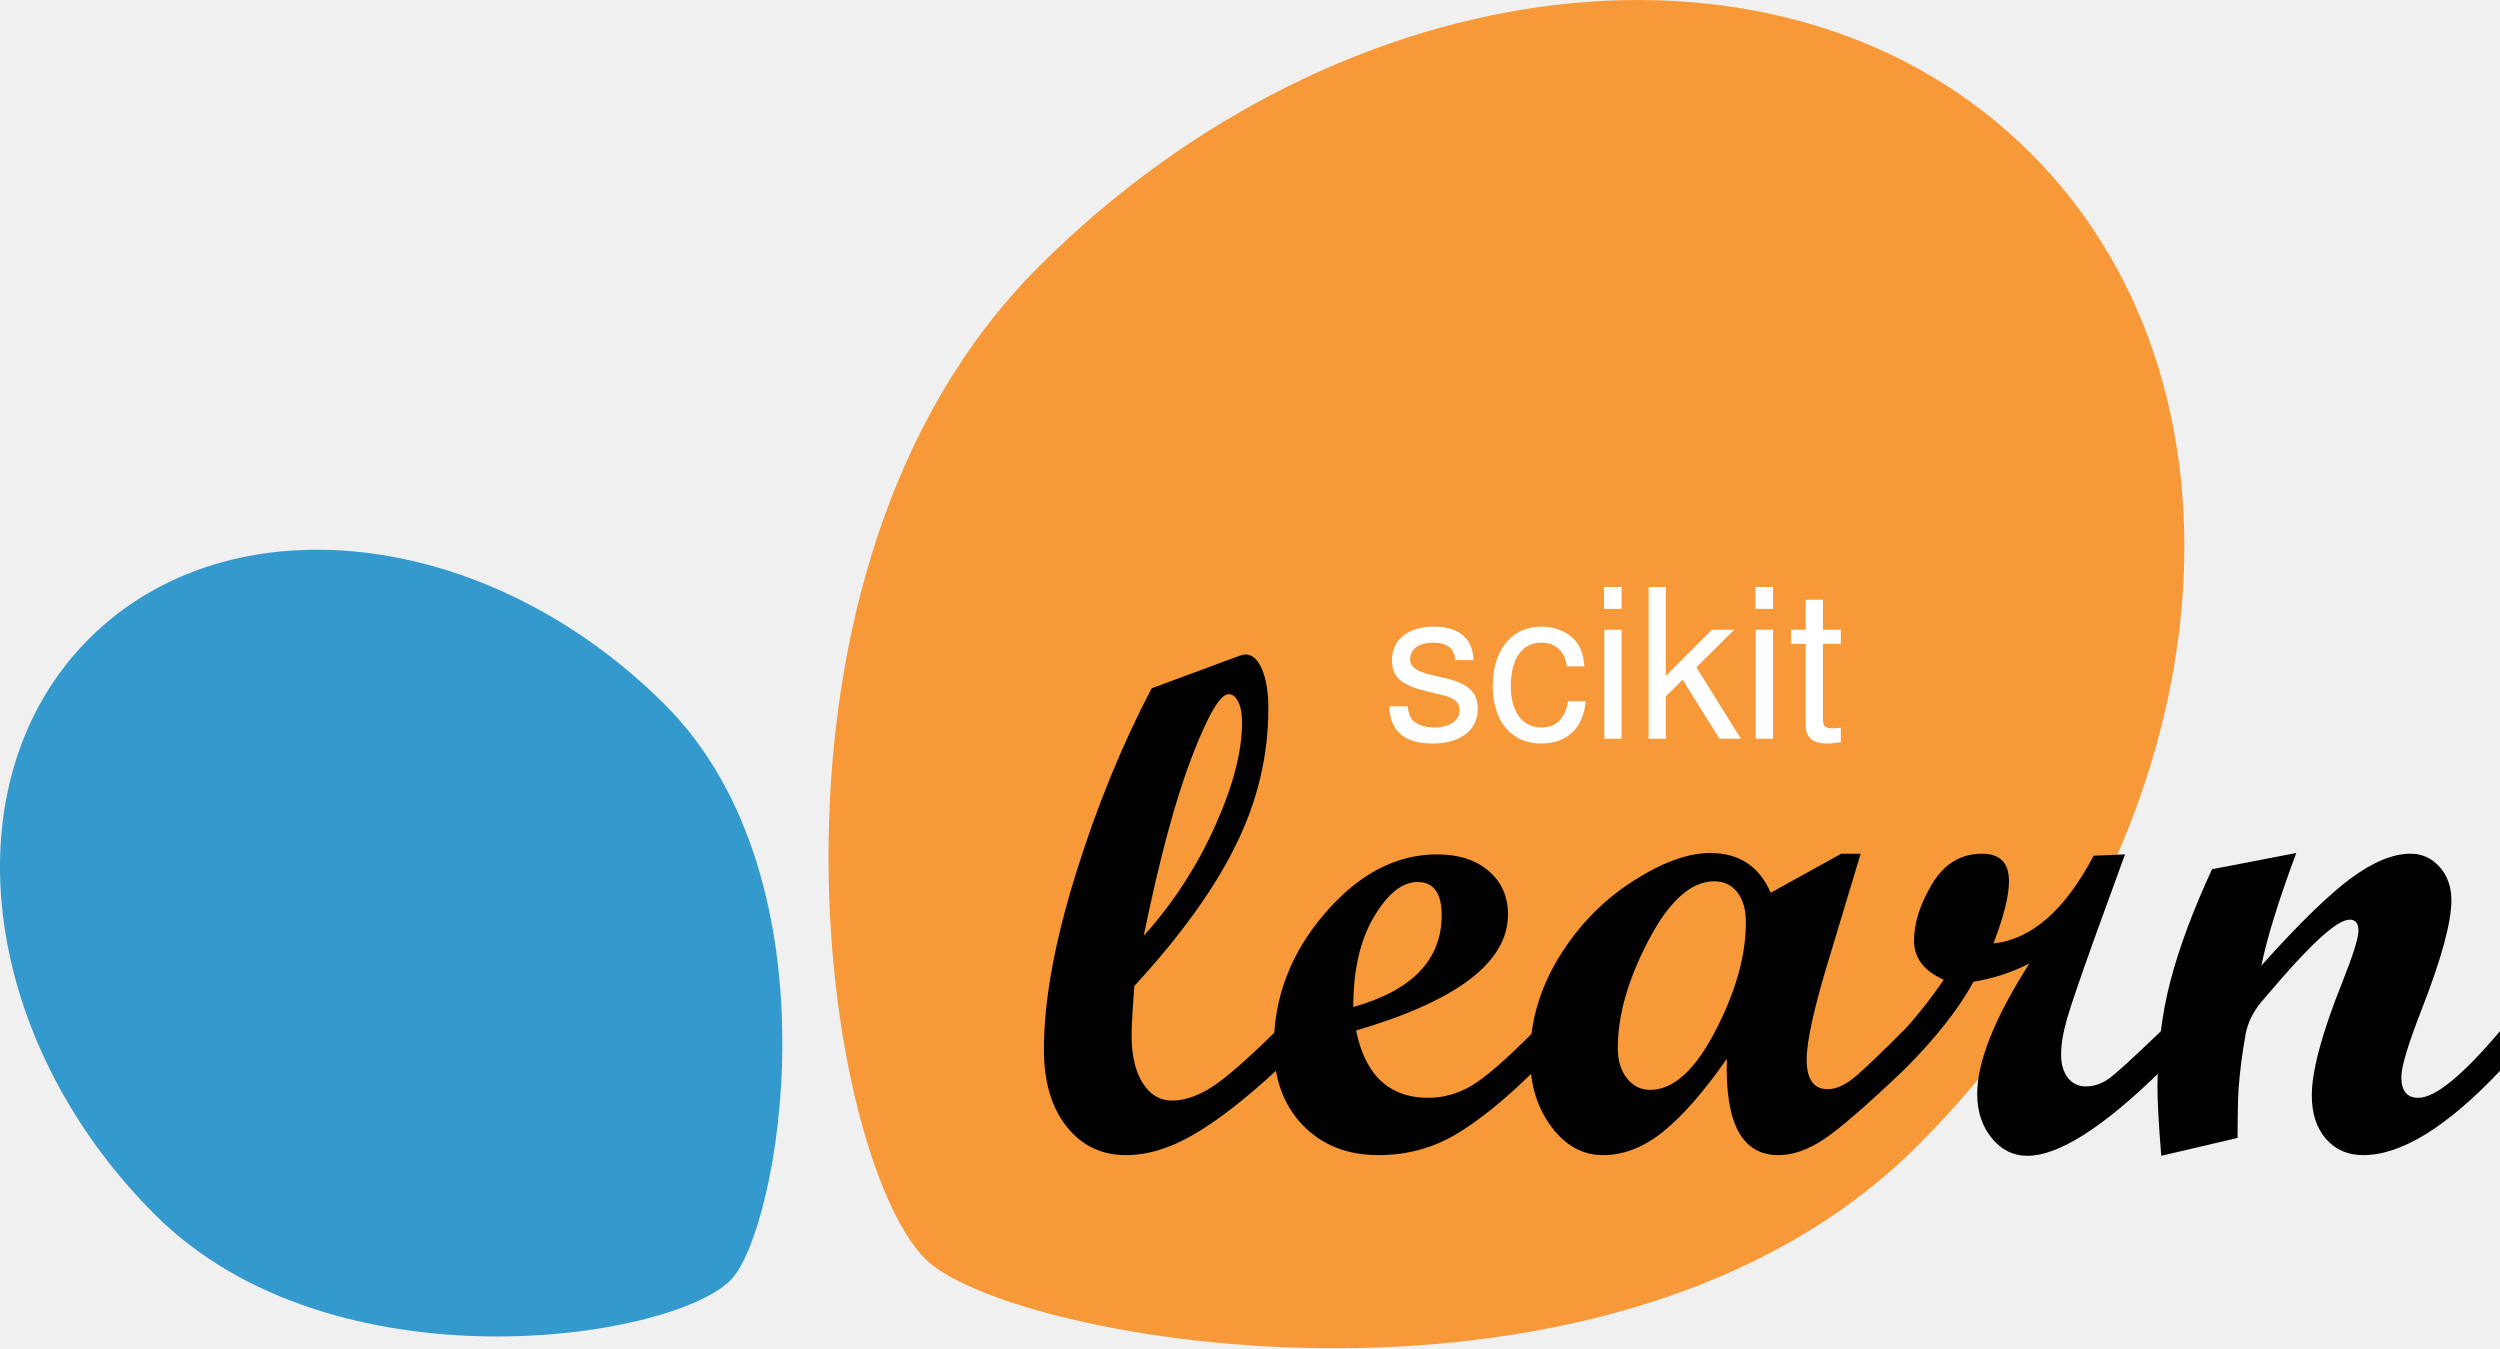
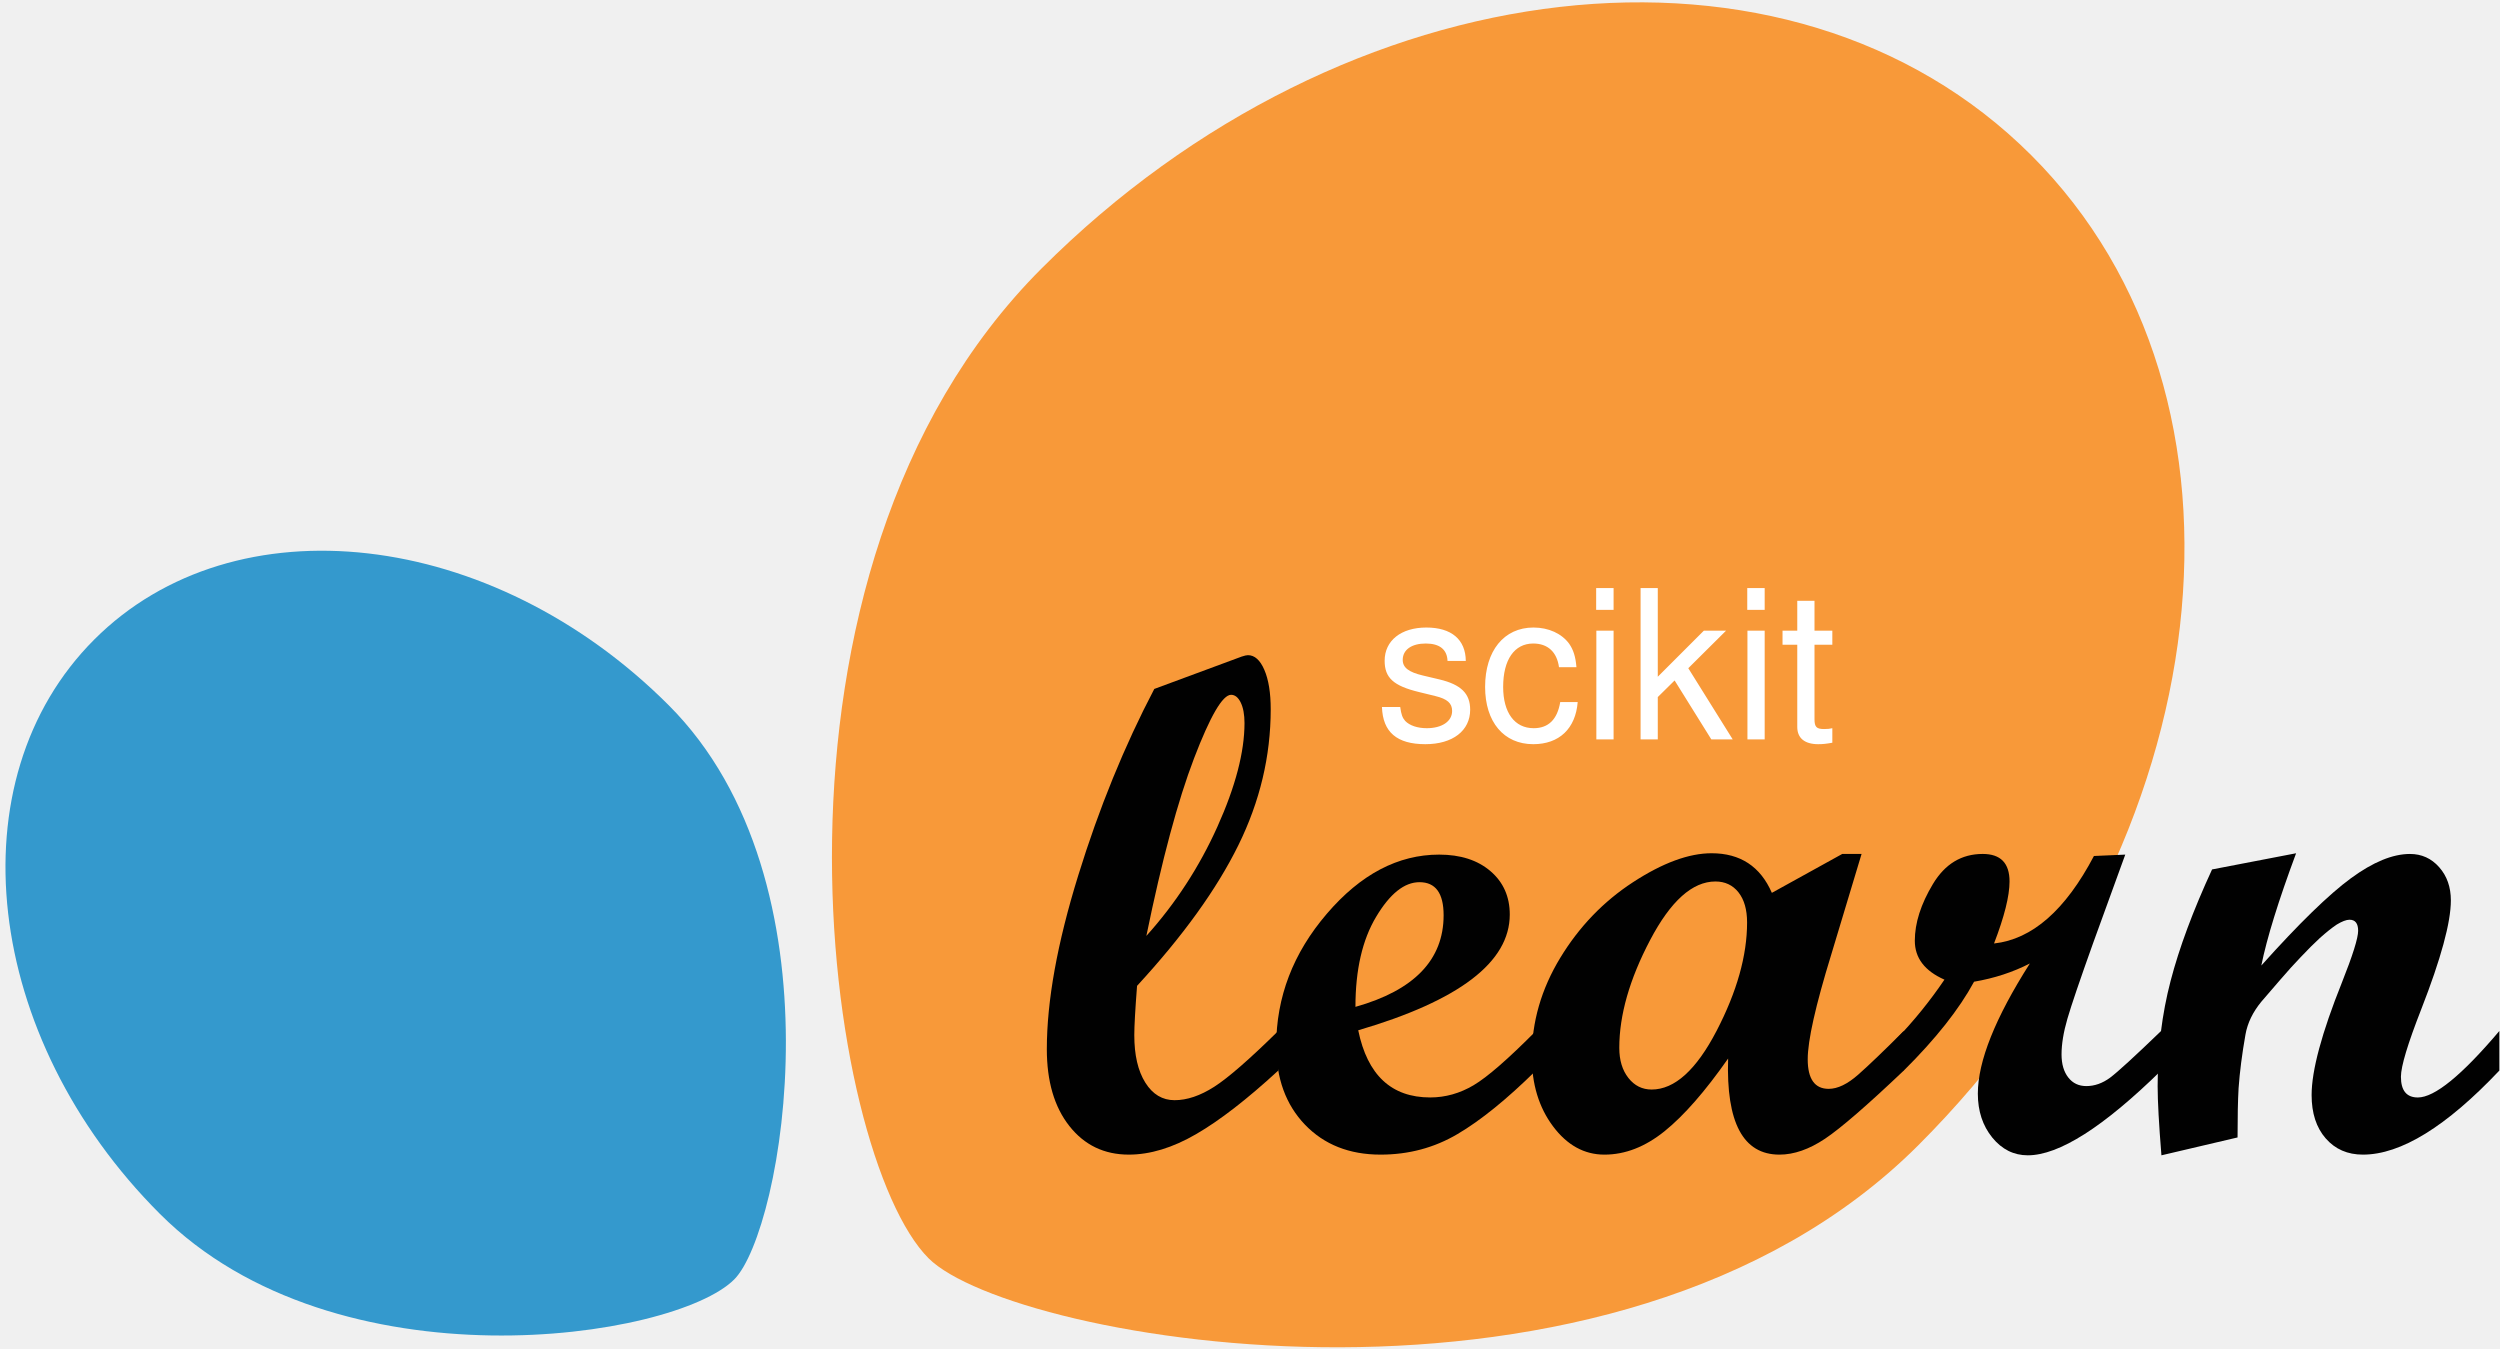
- <svg xmlns="http://www.w3.org/2000/svg" version="1.1" id="Layer_1" x="0px" y="0px" width="73.374mm" height="39.571mm" viewBox="0 0 277.319 149.559" enable-background="new 0 0 792 612" xml:space="preserve">
-   <defs id="defs33" />
-   <g id="g3" transform="translate(-120.6086,-220.2602)">
-     <path d="m 333.32,347.348 c 33.869,-33.867 39.498,-83.146 12.572,-110.07 -26.922,-26.921 -76.199,-21.293 -110.066,12.572 -33.867,33.866 -24.07,98.568 -12.57,110.07 9.293,9.293 76.199,21.293 110.064,-12.572 z" id="path5" style="fill:#f89939" />
-     <path d="m 194.35,298.411 c -19.648,-19.648 -48.242,-22.919 -63.867,-7.295 -15.621,15.622 -12.355,44.22 7.297,63.865 19.652,19.654 57.195,13.969 63.863,7.295 5.396,-5.387 12.361,-44.215 -7.293,-63.865 z" id="path7" style="fill:#3499cd" />
+ <svg xmlns="http://www.w3.org/2000/svg" height="675" viewBox="0 0 1251 675" width="1251">
+   <path d="m959.94 573.066c152.41-152.402 177.741-374.157 56.574-495.315-121.149-121.144-342.895-95.818-495.297 56.574-152.402 152.397-108.315 443.556-56.565 495.315 41.818 41.819 342.896 95.819 495.288-56.574z" fill="#f89939" />
+   <path d="m334.575 352.85c-88.416-88.416-217.089-103.136-287.402-32.828-70.294 70.299-55.597 198.99 32.836 287.393 88.434 88.443 257.378 62.86 287.384 32.827 24.282-24.241 55.624-198.967-32.818-287.392z" fill="#3499cd" />
+   <g fill="#010101">
+     <path d="m639.643 535.711c-15.62 14.378-29.322 24.989-41.098 31.806-11.777 6.84-23.009 10.255-33.696 10.255-12.294 0-22.212-4.766-29.731-14.301-7.533-9.545-11.286-22.343-11.286-38.444 0-24.124 5.229-53.086 15.687-86.854 10.44-33.795 23.153-64.935 38.083-93.425l43.78-16.209c1.373-.459 2.417-.693 3.11-.693 3.321 0 6.066 2.448 8.172 7.321 2.128 4.896 3.199 11.475 3.199 19.746 0 23.441-5.396 46.134-16.209 68.081-10.809 21.955-27.693 45.387-50.67 70.322-.923 11.952-1.382 20.16-1.382 24.646 0 10.003 1.836 17.919 5.513 23.782 3.681 5.872 8.559 8.789 14.652 8.789 6.214 0 12.816-2.223 19.827-6.705 6.998-4.491 17.685-13.788 32.044-27.931v19.814zm-66.006-67.378c14.589-16.223 26.438-34.416 35.509-54.544 9.072-20.138 13.604-37.458 13.604-51.971 0-4.23-.626-7.668-1.881-10.251-1.265-2.588-2.884-3.888-4.833-3.888-4.234 0-10.422 10.584-18.526 31.757-8.104 21.168-16.061 50.805-23.872 88.897z" />
+     <path d="m768.578 535.711c-14.589 14.378-27.684 24.989-39.294 31.806-11.61 6.84-24.408 10.255-38.435 10.255-15.628 0-28.237-5-37.845-14.985-9.589-10.013-14.377-23.157-14.377-39.479 0-24.354 8.438-46.39 25.349-66.096 16.875-19.715 35.613-29.565 56.178-29.565 10.688 0 19.237 2.768 25.682 8.28 6.435 5.522 9.652 12.753 9.652 21.717 0 23.791-25.276 43.083-75.834 57.91 4.59 22.397 16.596 33.61 36.018 33.61 7.587 0 14.818-2.039 21.708-6.107 6.907-4.086 17.298-13.149 31.203-27.157v19.809zm-90.315-31.878c29.408-8.28 44.123-23.553 44.123-45.846 0-11.029-4.028-16.542-12.06-16.542-7.587 0-14.818 5.765-21.708 17.325-6.912 11.543-10.354 26.555-10.354 45.063z" />
+     <path d="m952.654 535.711c-18.387 17.465-31.545 28.854-39.465 34.146-7.929 5.283-15.512 7.92-22.757 7.92-18.158 0-26.712-16.025-25.682-48.087-11.489 16.425-22.095 28.548-31.806 36.378-9.702 7.812-19.724 11.709-30.078 11.709-10.098 0-18.684-4.729-25.762-14.211-7.079-9.482-10.593-21.11-10.593-34.911 0-17.226 4.729-33.66 14.202-49.298 9.491-15.628 21.641-28.255 36.459-37.908 14.818-9.653 27.932-14.485 39.294-14.485 14.368 0 24.426 6.61 30.172 19.818l35.226-19.467h9.666l-15.215 50.495c-7.812 25.402-11.732 42.813-11.732 52.231 0 9.878 3.497 14.818 10.512 14.818 4.464 0 9.405-2.38 14.81-7.155 5.404-4.775 12.973-12.042 22.738-21.807v19.814zm-126.166 9.491c11.488 0 22.315-9.792 32.503-29.381 10.17-19.597 15.251-37.678 15.251-54.22 0-6.426-1.449-11.461-4.307-15.075-2.885-3.632-6.732-5.432-11.547-5.432-11.497 0-22.396 9.765-32.661 29.304-10.283 19.539-15.435 37.521-15.435 53.937 0 6.214 1.53 11.241 4.572 15.093 3.042 3.852 6.903 5.774 11.624 5.774z" />
+     <path d="m1081.413 535.711c-28.845 28.265-51.084 42.408-66.708 42.408-7.015 0-12.938-2.961-17.753-8.861-4.815-5.922-7.24-13.252-7.24-21.991 0-16.2 8.685-37.908 26.032-65.146-8.51 4.37-17.806 7.402-27.923 9.13-7.47 13.788-19.197 28.616-35.163 44.456h-3.956v-15.493c8.955-9.306 17.059-19.31 24.3-29.997-9.896-4.369-14.827-10.863-14.827-19.467 0-8.86 3.006-18.306 9.054-28.372 6.03-10.044 14.328-15.066 24.908-15.066 8.964 0 13.437 4.581 13.437 13.779 0 7.241-2.583 17.577-7.763 31.028 19.071-2.075 35.735-16.655 49.991-43.781l15.678-.693-16.029 44.123c-6.66 18.616-10.971 31.297-12.92 38.011-1.949 6.714-2.934 12.672-2.934 17.834 0 4.833 1.125 8.694 3.357 11.547 2.241 2.894 5.265 4.316 9.054 4.316 4.131 0 8.105-1.413 11.894-4.212 3.789-2.84 12.294-10.615 25.515-23.368v19.818z" />
+     <path d="m1250.676 535.711c-26.541 28.053-49.307 42.066-68.256 42.066-7.699 0-13.905-2.7-18.616-8.104-4.721-5.396-7.074-12.632-7.074-21.708 0-12.294 5.062-31.086 15.179-56.353 5.396-13.563 8.104-22.194 8.104-25.857 0-3.681-1.449-5.522-4.307-5.522-1.607 0-3.744.81-6.381 2.408-2.426 1.607-5.238 3.866-8.456 6.732-2.866 2.637-6.093 5.854-9.652 9.634-3.109 3.245-6.444 6.917-9.986 11.039l-9.666 11.214c-4.243 5.166-6.89 10.616-7.92 16.366-1.733 9.765-2.875 18.738-3.456 26.906-.351 6.075-.517 14.283-.517 24.647l-38.092 8.946c-1.255-15.511-1.899-27.063-1.899-34.636 0-18.499 2.156-36.027 6.471-52.569 4.307-16.56 11.223-35.163 20.767-55.854l42.048-8.096c-8.842 23.792-14.643 42.512-17.401 56.178 18.846-21.024 33.786-35.577 44.86-43.69 11.057-8.105 20.902-12.137 29.507-12.137 5.845 0 10.732 2.205 14.625 6.62 3.91 4.419 5.854 9.967 5.854 16.6 0 11.021-4.941 29.178-14.81 54.468-6.786 17.343-10.179 28.598-10.179 33.795 0 6.916 2.822 10.372 8.465 10.372 8.401 0 22.009-11.093 40.788-33.269z" />
  </g>
-   <g id="g9" transform="translate(-120.6086,-220.2602)">
-     <g id="g11">
-       <path d="m 262.143,339.047 c -3.471,3.195 -6.516,5.553 -9.133,7.068 -2.617,1.52 -5.113,2.279 -7.488,2.279 -2.732,0 -4.936,-1.059 -6.607,-3.178 -1.674,-2.121 -2.508,-4.965 -2.508,-8.543 0,-5.361 1.162,-11.797 3.486,-19.301 2.32,-7.51 5.145,-14.43 8.463,-20.761 l 9.729,-3.602 c 0.305,-0.102 0.537,-0.154 0.691,-0.154 0.738,0 1.348,0.544 1.816,1.627 0.473,1.088 0.711,2.55 0.711,4.388 0,5.209 -1.199,10.252 -3.602,15.129 -2.402,4.879 -6.154,10.086 -11.26,15.627 -0.205,2.656 -0.307,4.48 -0.307,5.477 0,2.223 0.408,3.982 1.225,5.285 0.818,1.305 1.902,1.953 3.256,1.953 1.381,0 2.848,-0.494 4.406,-1.49 1.555,-0.998 3.93,-3.064 7.121,-6.207 v 4.403 z m -14.668,-14.973 c 3.242,-3.605 5.875,-7.648 7.891,-12.121 2.016,-4.475 3.023,-8.324 3.023,-11.549 0,-0.94 -0.139,-1.704 -0.418,-2.278 -0.281,-0.575 -0.641,-0.864 -1.074,-0.864 -0.941,0 -2.316,2.352 -4.117,7.057 -1.801,4.704 -3.569,11.29 -5.305,19.755 z" id="path13" style="fill:#010101" />
-       <path d="m 290.795,339.047 c -3.242,3.195 -6.152,5.553 -8.732,7.068 -2.58,1.52 -5.424,2.279 -8.541,2.279 -3.473,0 -6.275,-1.111 -8.41,-3.33 -2.131,-2.225 -3.195,-5.146 -3.195,-8.773 0,-5.412 1.875,-10.309 5.633,-14.688 3.75,-4.381 7.914,-6.57 12.484,-6.57 2.375,0 4.275,0.615 5.707,1.84 1.43,1.227 2.145,2.834 2.145,4.826 0,5.287 -5.617,9.574 -16.852,12.869 1.02,4.977 3.688,7.469 8.004,7.469 1.686,0 3.293,-0.453 4.824,-1.357 1.535,-0.908 3.844,-2.922 6.934,-6.035 v 4.402 z m -20.07,-7.084 c 6.535,-1.84 9.805,-5.234 9.805,-10.188 0,-2.451 -0.895,-3.676 -2.68,-3.676 -1.686,0 -3.293,1.281 -4.824,3.85 -1.536,2.565 -2.301,5.901 -2.301,10.014 z" id="path15" style="fill:#010101" />
-       <path d="m 331.701,339.047 c -4.086,3.881 -7.01,6.412 -8.77,7.588 -1.762,1.174 -3.447,1.76 -5.057,1.76 -4.035,0 -5.936,-3.561 -5.707,-10.686 -2.553,3.65 -4.91,6.344 -7.068,8.084 -2.156,1.736 -4.383,2.602 -6.684,2.602 -2.244,0 -4.152,-1.051 -5.725,-3.158 -1.573,-2.107 -2.354,-4.691 -2.354,-7.758 0,-3.828 1.051,-7.48 3.156,-10.955 2.109,-3.473 4.809,-6.279 8.102,-8.424 3.293,-2.145 6.207,-3.219 8.732,-3.219 3.193,0 5.428,1.469 6.705,4.404 l 7.828,-4.326 h 2.148 l -3.381,11.221 c -1.736,5.645 -2.607,9.514 -2.607,11.607 0,2.195 0.777,3.293 2.336,3.293 0.992,0 2.09,-0.529 3.291,-1.59 1.201,-1.061 2.883,-2.676 5.053,-4.846 v 4.403 z m -28.037,2.109 c 2.553,0 4.959,-2.176 7.223,-6.529 2.26,-4.355 3.389,-8.373 3.389,-12.049 0,-1.428 -0.322,-2.547 -0.957,-3.35 -0.641,-0.807 -1.496,-1.207 -2.566,-1.207 -2.555,0 -4.977,2.17 -7.258,6.512 -2.285,4.342 -3.43,8.338 -3.43,11.986 0,1.381 0.34,2.498 1.016,3.354 0.676,0.856 1.534,1.283 2.583,1.283 z" id="path17" style="fill:#010101" />
-       <path d="m 360.314,339.047 c -6.41,6.281 -11.352,9.424 -14.824,9.424 -1.559,0 -2.875,-0.658 -3.945,-1.969 -1.07,-1.316 -1.609,-2.945 -1.609,-4.887 0,-3.6 1.93,-8.424 5.785,-14.477 -1.891,0.971 -3.957,1.645 -6.205,2.029 -1.66,3.064 -4.266,6.359 -7.814,9.879 h -0.879 v -3.443 c 1.99,-2.068 3.791,-4.291 5.4,-6.666 -2.199,-0.971 -3.295,-2.414 -3.295,-4.326 0,-1.969 0.668,-4.068 2.012,-6.305 1.34,-2.232 3.184,-3.348 5.535,-3.348 1.992,0 2.986,1.018 2.986,3.062 0,1.609 -0.574,3.906 -1.725,6.895 4.238,-0.461 7.941,-3.701 11.109,-9.729 l 3.484,-0.154 -3.562,9.805 c -1.48,4.137 -2.438,6.955 -2.871,8.447 -0.433,1.492 -0.652,2.816 -0.652,3.963 0,1.074 0.25,1.932 0.746,2.566 0.498,0.643 1.17,0.959 2.012,0.959 0.918,0 1.801,-0.314 2.643,-0.936 0.842,-0.631 2.732,-2.359 5.67,-5.193 v 4.404 z" id="path19" style="fill:#010101" />
-       <path d="m 397.928,339.047 c -5.898,6.234 -10.957,9.348 -15.168,9.348 -1.711,0 -3.09,-0.6 -4.137,-1.801 -1.049,-1.199 -1.572,-2.807 -1.572,-4.824 0,-2.732 1.125,-6.908 3.373,-12.523 1.199,-3.014 1.801,-4.932 1.801,-5.746 0,-0.818 -0.322,-1.227 -0.957,-1.227 -0.357,0 -0.832,0.18 -1.418,0.535 -0.539,0.357 -1.164,0.859 -1.879,1.496 -0.637,0.586 -1.354,1.301 -2.145,2.141 -0.691,0.721 -1.432,1.537 -2.219,2.453 l -2.148,2.492 c -0.943,1.148 -1.531,2.359 -1.76,3.637 -0.385,2.17 -0.639,4.164 -0.768,5.979 -0.078,1.35 -0.115,3.174 -0.115,5.477 l -8.465,1.988 c -0.279,-3.447 -0.422,-6.014 -0.422,-7.697 0,-4.111 0.479,-8.006 1.438,-11.682 0.957,-3.68 2.494,-7.814 4.615,-12.412 l 9.344,-1.799 c -1.965,5.287 -3.254,9.447 -3.867,12.484 4.188,-4.672 7.508,-7.906 9.969,-9.709 2.457,-1.801 4.645,-2.697 6.557,-2.697 1.299,0 2.385,0.49 3.25,1.471 0.869,0.982 1.301,2.215 1.301,3.689 0,2.449 -1.098,6.484 -3.291,12.104 -1.508,3.854 -2.262,6.355 -2.262,7.51 0,1.537 0.627,2.305 1.881,2.305 1.867,0 4.891,-2.465 9.064,-7.393 z" id="path21" style="fill:#010101" />
-     </g>
-   </g>
-   <text font-size="23.079" id="text25" style="font-size:23.08px;line-height:0%;font-family:Helvetica;fill:#ffffff" x="153.333" y="81.946">scikit</text>
+   <path d="m692.743 295.259h1013.589v377.766h-1013.589z" fill="none" />
+   <text fill="#fff" font-family="Helvetica" font-size="103.858" x="688" y="370">
+         scikit
+     </text>
+   <path d="m1015.056 620.906h1464.444v193.334h-1464.444z" fill="none" />
</svg>
